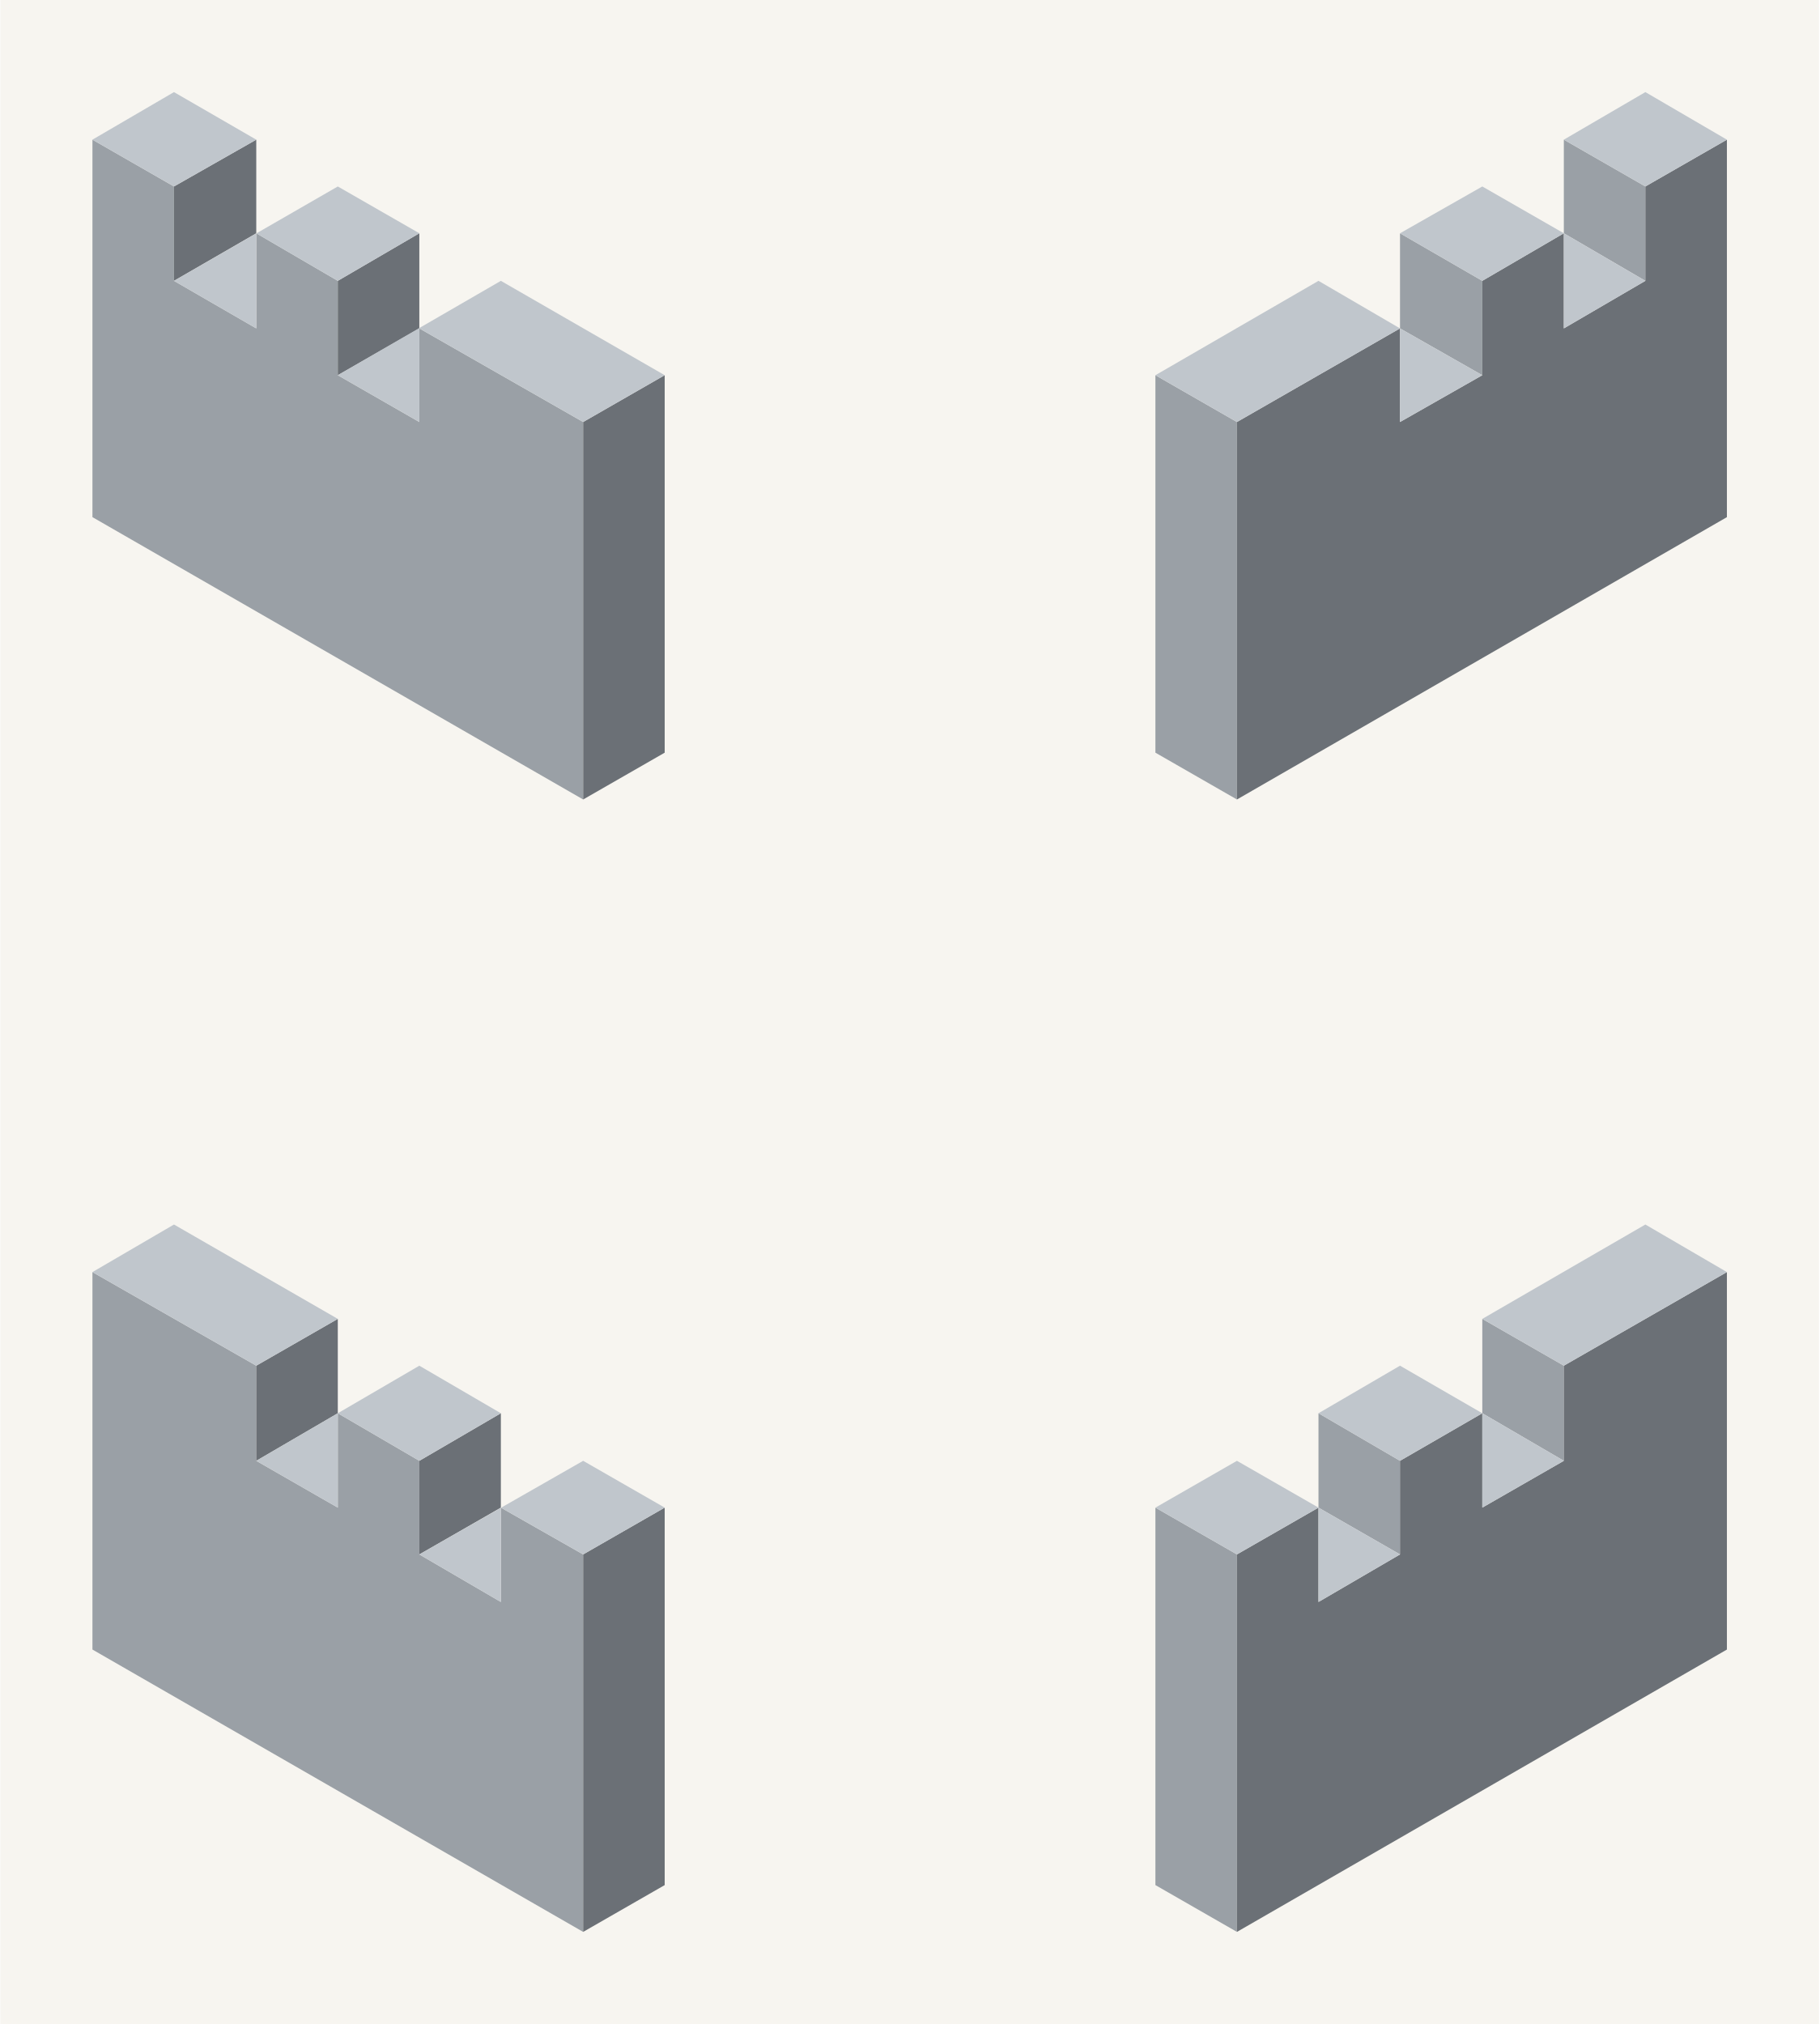
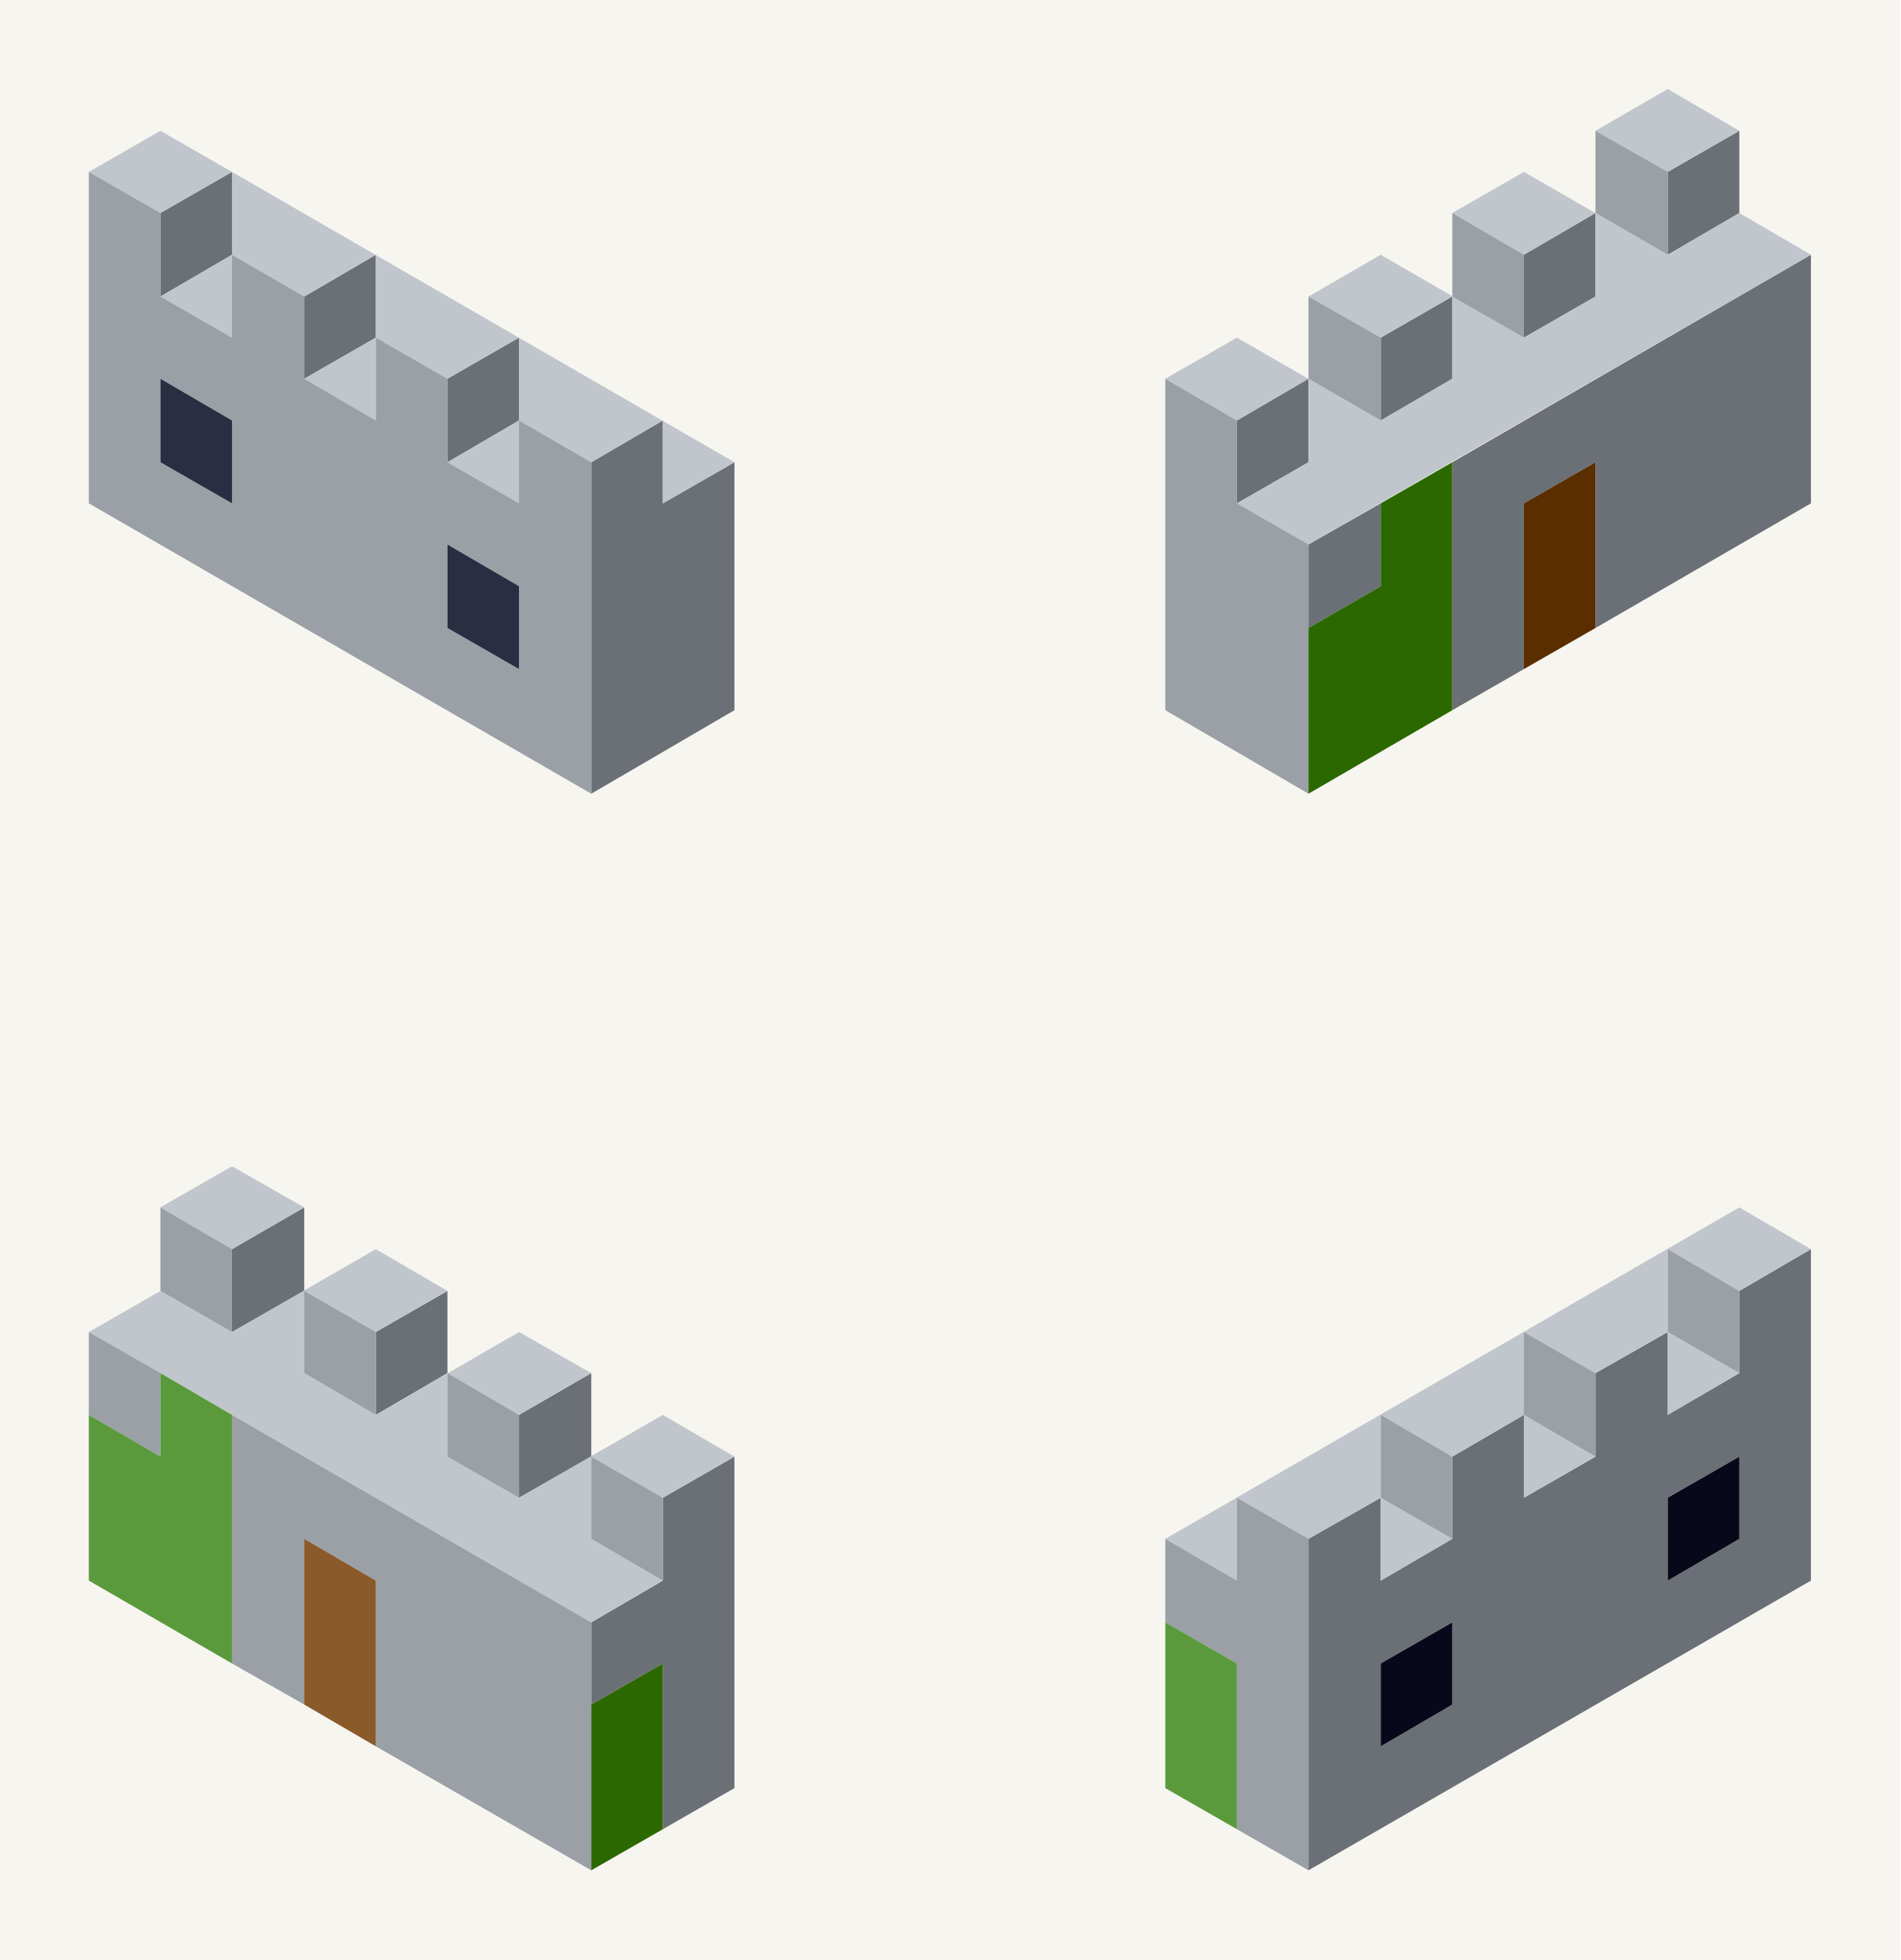
- <svg xmlns="http://www.w3.org/2000/svg" width="640" height="712" viewBox="-0.014 0.003 2.409 2.681">
-   <rect x="-0.014" y="0.003" width="2.409" height="2.681" fill="#f7f5f0" />
-   <path fill="#9aa0a6" d="M0.216 0.25L0.216 0.375L0.325 0.438L0.325 0.312L0.433 0.375L0.433 0.5L0.541 0.562L0.541 0.438L0.758 0.562L0.758 1.062L0.108 0.688L0.108 0.188ZM2.165 0.25L2.165 0.375L2.057 0.312L2.057 0.188ZM1.949 0.375L1.949 0.5L1.84 0.438L1.84 0.312ZM1.624 0.562L1.624 1.062L1.516 1L1.516 0.5ZM0.325 1.812L0.325 1.938L0.433 2L0.433 1.875L0.541 1.938L0.541 2.062L0.649 2.125L0.649 2L0.758 2.062L0.758 2.562L0.108 2.188L0.108 1.688ZM2.057 1.812L2.057 1.938L1.949 1.875L1.949 1.75ZM1.84 1.938L1.84 2.062L1.732 2L1.732 1.875ZM1.624 2.062L1.624 2.562L1.516 2.5L1.516 2Z" />
-   <path fill="#6b7076" d="M0.325 0.312L0.216 0.375L0.216 0.25L0.325 0.188ZM0.541 0.438L0.433 0.5L0.433 0.375L0.541 0.312ZM0.758 0.562L0.866 0.5L0.866 1L0.758 1.062ZM2.165 0.375L2.165 0.25L2.273 0.188L2.273 0.688L1.624 1.062L1.624 0.562L1.84 0.438L1.84 0.562L1.949 0.5L1.949 0.375L2.057 0.312L2.057 0.438ZM0.433 1.875L0.325 1.938L0.325 1.812L0.433 1.75ZM0.649 2L0.541 2.062L0.541 1.938L0.649 1.875ZM0.758 2.062L0.866 2L0.866 2.5L0.758 2.562ZM2.057 1.812L2.273 1.688L2.273 2.188L1.624 2.562L1.624 2.062L1.732 2L1.732 2.125L1.84 2.062L1.84 1.938L1.949 1.875L1.949 2L2.057 1.938Z" />
-   <path fill="#c0c6cc" d="M0.216 0.375L0.433 0.25L0.541 0.312L0.433 0.375L0.325 0.312L0.325 0.438ZM0.433 0.5L0.649 0.375L0.866 0.5L0.758 0.562L0.541 0.438L0.541 0.562ZM0.108 0.188L0.216 0.125L0.325 0.188L0.216 0.25ZM2.057 0.312L1.949 0.375L1.84 0.312L1.949 0.25ZM2.057 0.312L2.165 0.375L2.057 0.438ZM1.84 0.438L1.624 0.562L1.516 0.5L1.732 0.375ZM1.84 0.438L1.949 0.5L1.84 0.562ZM2.057 0.188L2.165 0.125L2.273 0.188L2.165 0.25ZM0.325 1.938L0.541 1.812L0.649 1.875L0.541 1.938L0.433 1.875L0.433 2ZM0.541 2.062L0.758 1.938L0.866 2L0.758 2.062L0.649 2L0.649 2.125ZM0.325 1.812L0.108 1.688L0.216 1.625L0.433 1.75ZM1.949 1.875L1.84 1.938L1.732 1.875L1.84 1.812ZM1.949 1.875L2.057 1.938L1.949 2ZM1.732 2L1.624 2.062L1.516 2L1.624 1.938ZM1.732 2L1.84 2.062L1.732 2.125ZM1.949 1.75L2.165 1.625L2.273 1.688L2.057 1.812Z" />
+ <svg xmlns="http://www.w3.org/2000/svg" width="640" height="660" viewBox="-0.134 -0.009 2.867 2.956">
+   <rect x="-0.134" y="-0.009" width="2.867" height="2.956" fill="#f7f5f0" />
+   <path fill="#6b7076" d="M0.108 0.312L0.216 0.25L0.216 0.375L0.108 0.438ZM0.325 0.438L0.433 0.375L0.433 0.5L0.325 0.562ZM0.541 0.562L0.649 0.5L0.649 0.625L0.541 0.688ZM0.758 0.688L0.866 0.625L0.866 0.75L0.974 0.688L0.974 1.062L0.758 1.188ZM2.49 0.312L2.382 0.375L2.382 0.25L2.49 0.188ZM2.165 0.375L2.273 0.312L2.273 0.438L2.165 0.5ZM1.949 0.5L2.057 0.438L2.057 0.562L1.949 0.625ZM1.732 0.625L1.84 0.562L1.84 0.688L1.732 0.75ZM2.598 0.375L2.598 0.75L2.273 0.938L2.273 0.688L2.165 0.75L2.165 1L2.057 1.062L2.057 0.688ZM1.84 0.812L1.949 0.75L1.949 0.875L1.84 0.938ZM0.325 1.938L0.216 2L0.216 1.875L0.325 1.812ZM0.541 2.062L0.433 2.125L0.433 2L0.541 1.938ZM0.758 2.188L0.649 2.25L0.649 2.125L0.758 2.062ZM0.866 2.375L0.866 2.25L0.974 2.188L0.974 2.688L0.866 2.75L0.866 2.5L0.758 2.562L0.758 2.438ZM2.49 2.062L2.49 1.938L2.598 1.875L2.598 2.375L1.84 2.812L1.84 2.312L1.949 2.25L1.949 2.375L2.057 2.312L2.057 2.188L2.165 2.125L2.165 2.25L2.273 2.188L2.273 2.062L2.382 2L2.382 2.125ZM2.49 2.188L2.382 2.25L2.382 2.375L2.49 2.312ZM2.057 2.438L1.949 2.5L1.949 2.625L2.057 2.562Z" />
+   <path fill="#c0c6cc" d="M0.216 0.25L0.108 0.312L0 0.25L0.108 0.188ZM0.216 0.25L0.974 0.688L0.866 0.75L0.866 0.625L0.758 0.688L0.649 0.625L0.649 0.75L0.541 0.688L0.649 0.625L0.649 0.5L0.541 0.562L0.433 0.5L0.433 0.625L0.325 0.562L0.433 0.5L0.433 0.375L0.325 0.438L0.216 0.375L0.216 0.5L0.108 0.438L0.216 0.375ZM2.382 0.375L2.49 0.312L2.598 0.375L1.84 0.812L1.732 0.75L1.84 0.688L1.84 0.562L1.732 0.625L1.624 0.562L1.732 0.5L1.949 0.625L2.057 0.562L2.057 0.438L1.949 0.5L1.84 0.438L1.949 0.375L2.165 0.5L2.273 0.438L2.273 0.312L2.165 0.375L2.057 0.312L2.165 0.25ZM2.273 0.188L2.382 0.125L2.49 0.188L2.382 0.25ZM0.216 2L0.433 1.875L0.541 1.938L0.433 2L0.325 1.938L0.325 2.062L0.433 2.125L0.649 2L0.758 2.062L0.649 2.125L0.541 2.062L0.541 2.188L0.649 2.25L0.866 2.125L0.974 2.188L0.866 2.25L0.758 2.188L0.758 2.312L0.866 2.375L0.758 2.438L0 2L0.108 1.938ZM0.108 1.812L0.216 1.75L0.325 1.812L0.216 1.875ZM2.49 1.812L2.598 1.875L2.49 1.938L2.382 1.875L2.382 2L2.49 2.062L2.382 2.125L2.382 2L2.273 2.062L2.165 2L2.165 2.125L2.273 2.188L2.165 2.25L2.165 2.125L2.057 2.188L1.949 2.125L1.949 2.25L2.057 2.312L1.949 2.375L1.949 2.25L1.84 2.312L1.732 2.25L1.732 2.375L1.624 2.312Z" />
+   <path fill="#9aa0a6" d="M0.108 0.312L0.108 0.438L0.216 0.5L0.216 0.375L0.325 0.438L0.325 0.562L0.433 0.625L0.433 0.5L0.541 0.562L0.541 0.688L0.649 0.75L0.649 0.625L0.758 0.688L0.758 1.188L0 0.75L0 0.25ZM0.216 0.625L0.108 0.562L0.108 0.688L0.216 0.75ZM0.649 0.875L0.541 0.812L0.541 0.938L0.649 1ZM2.382 0.25L2.382 0.375L2.273 0.312L2.273 0.188ZM2.165 0.375L2.165 0.5L2.057 0.438L2.057 0.312ZM1.949 0.5L1.949 0.625L1.84 0.562L1.84 0.438ZM1.732 0.625L1.732 0.75L1.84 0.812L1.84 1.188L1.624 1.062L1.624 0.562ZM0.216 1.875L0.216 2L0.108 1.938L0.108 1.812ZM0.325 1.938L0.433 2L0.433 2.125L0.325 2.062ZM0.541 2.062L0.649 2.125L0.649 2.25L0.541 2.188ZM0.758 2.188L0.866 2.25L0.866 2.375L0.758 2.312ZM0 2L0.108 2.062L0.108 2.188L0 2.125ZM0.216 2.125L0.758 2.438L0.758 2.812L0.433 2.625L0.433 2.375L0.325 2.312L0.325 2.562L0.216 2.5ZM2.382 1.875L2.49 1.938L2.49 2.062L2.382 2ZM2.165 2L2.273 2.062L2.273 2.188L2.165 2.125ZM1.949 2.125L2.057 2.188L2.057 2.312L1.949 2.25ZM1.732 2.25L1.84 2.312L1.84 2.812L1.732 2.75L1.732 2.5L1.624 2.438L1.624 2.312L1.732 2.375Z" />
+   <path fill="#2b2d42" d="M0.108 0.562L0.216 0.625L0.216 0.75L0.108 0.688ZM0.541 0.812L0.649 0.875L0.649 1L0.541 0.938Z" />
+   <path fill="#5b2e00" d="M2.165 0.75L2.273 0.688L2.273 0.938L2.165 1Z" />
+   <path fill="#2b6900" d="M1.949 0.75L2.057 0.688L2.057 1.062L1.84 1.188L1.84 0.938L1.949 0.875ZM0.758 2.562L0.866 2.5L0.866 2.75L0.758 2.812Z" />
+   <path fill="#5a9a3c" d="M0.108 2.062L0.216 2.125L0.216 2.5L0 2.375L0 2.125L0.108 2.188ZM1.624 2.438L1.732 2.5L1.732 2.75L1.624 2.688Z" />
+   <path fill="#8b5a2b" d="M0.325 2.312L0.433 2.375L0.433 2.625L0.325 2.562Z" />
+   <path fill="#070819" d="M2.382 2.25L2.49 2.188L2.49 2.312L2.382 2.375ZM1.949 2.5L2.057 2.438L2.057 2.562L1.949 2.625Z" />
</svg>
